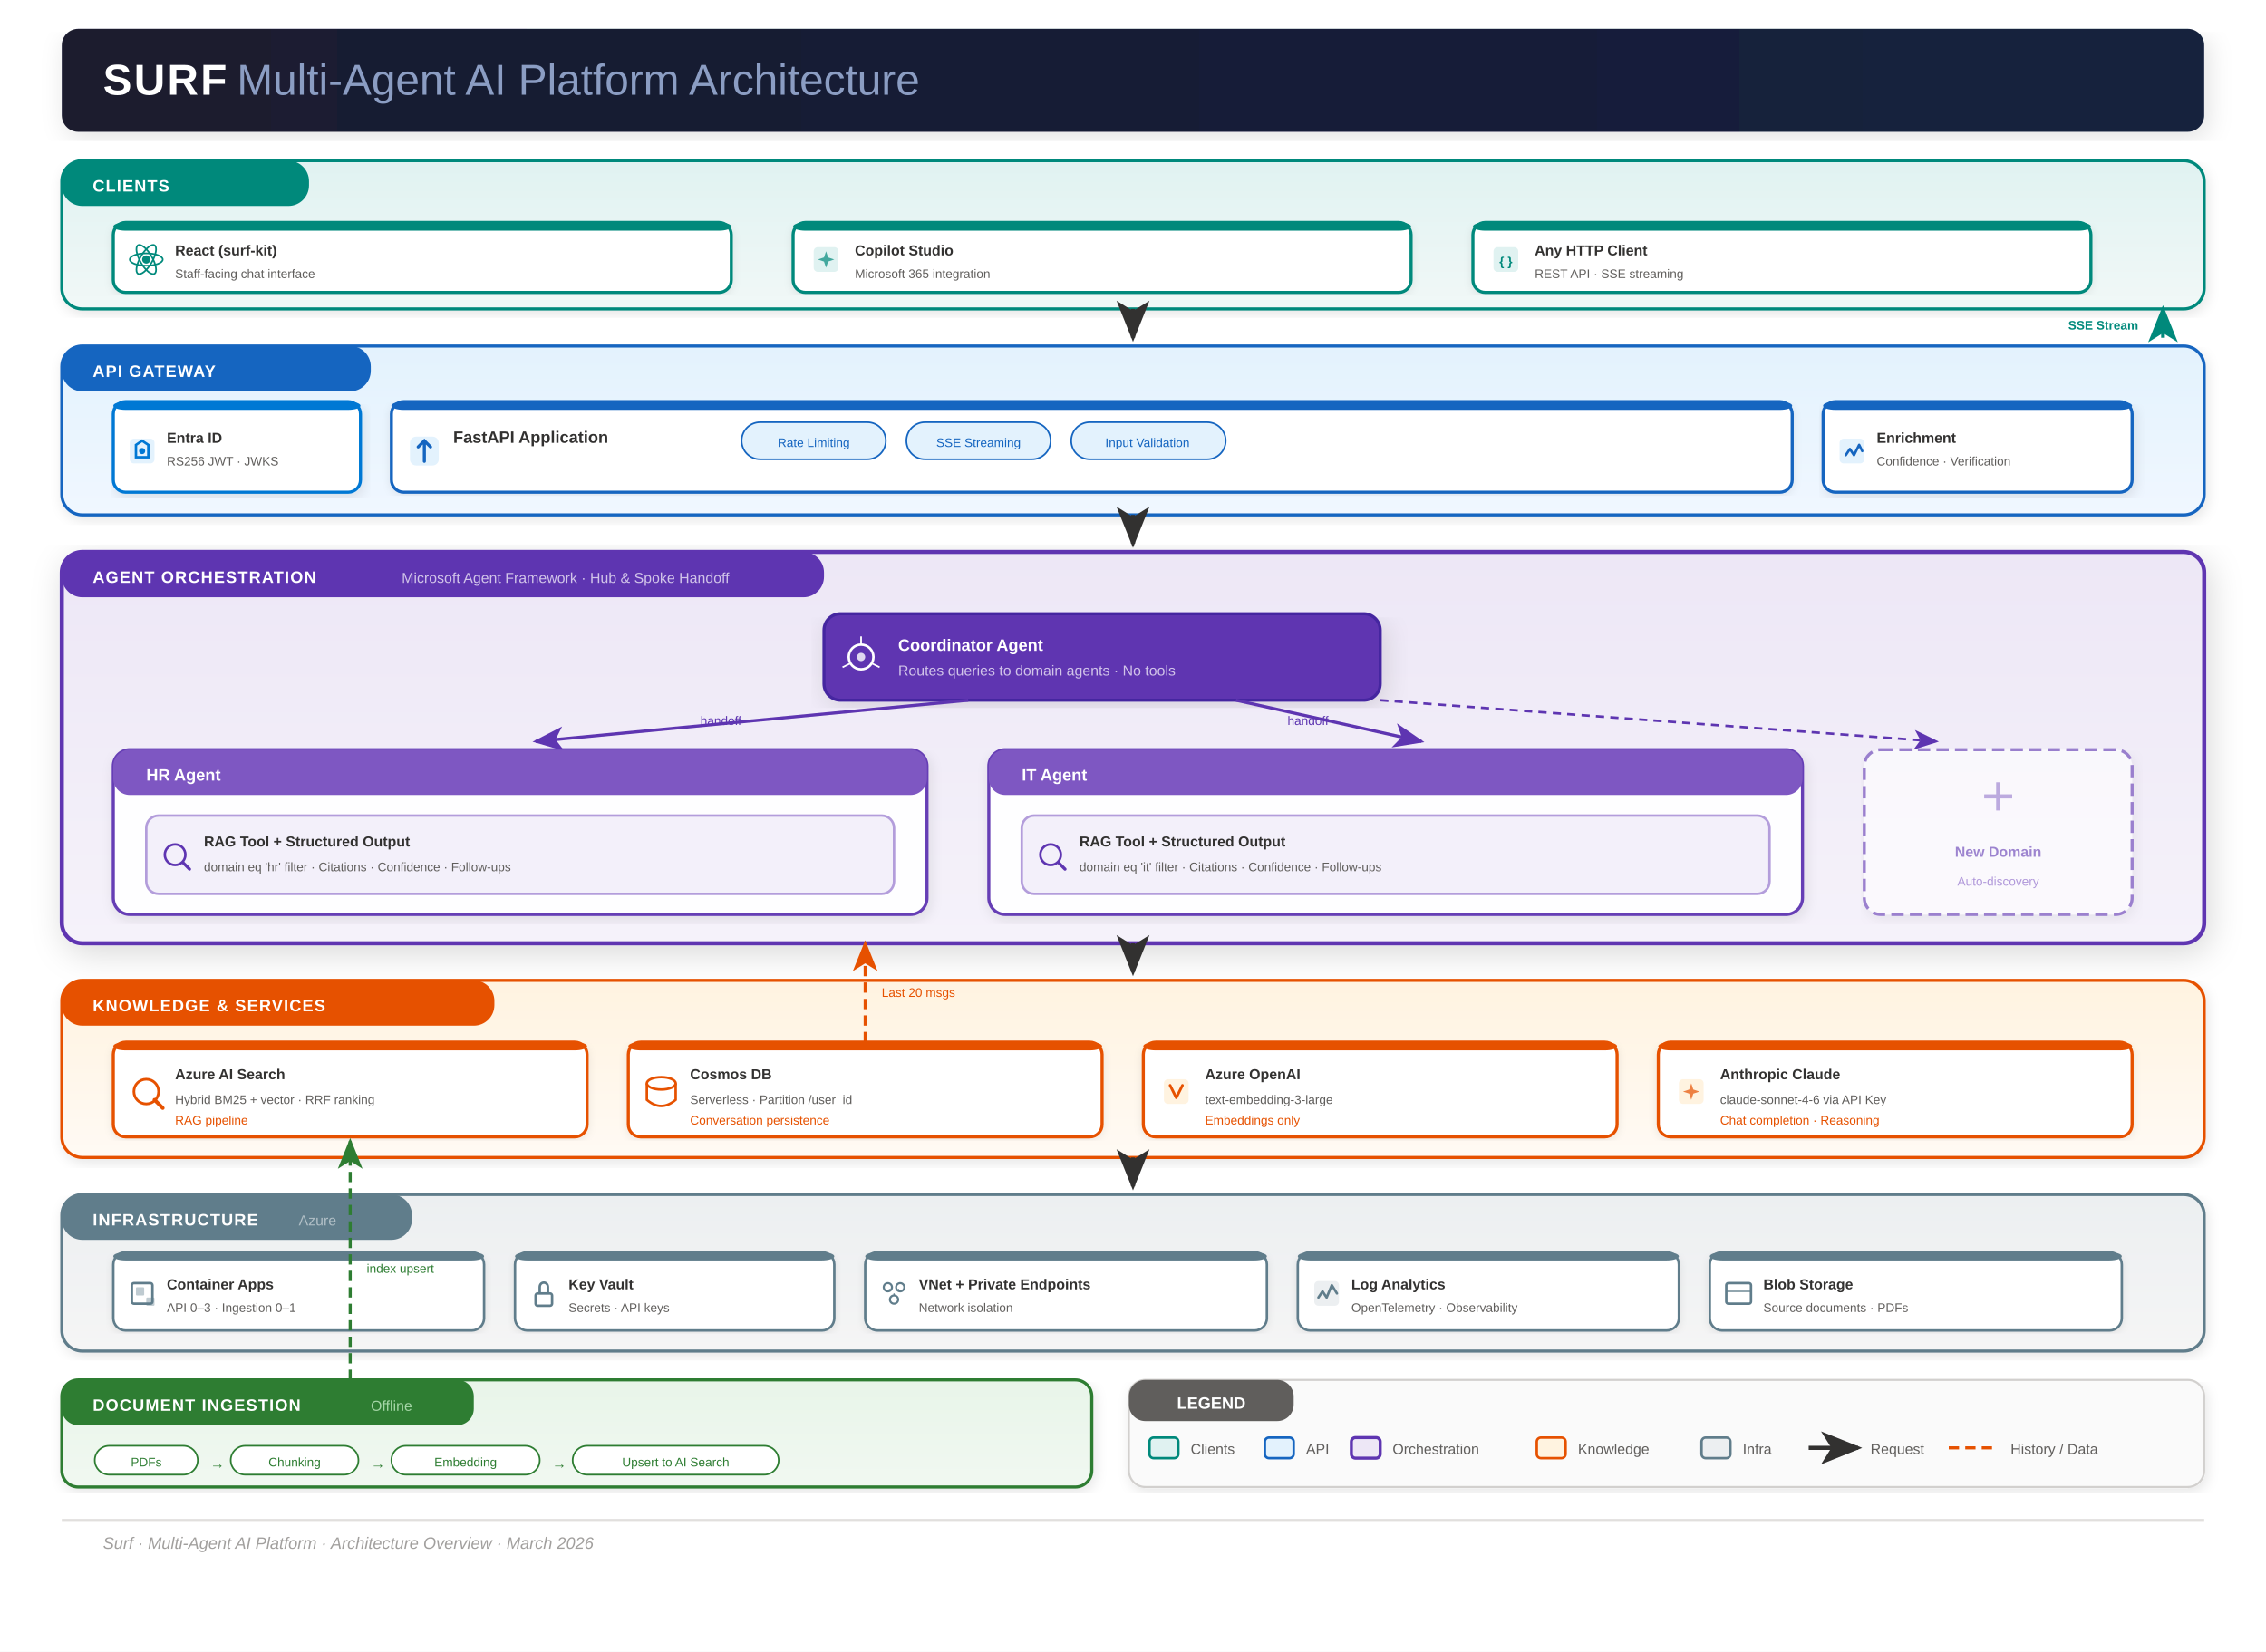
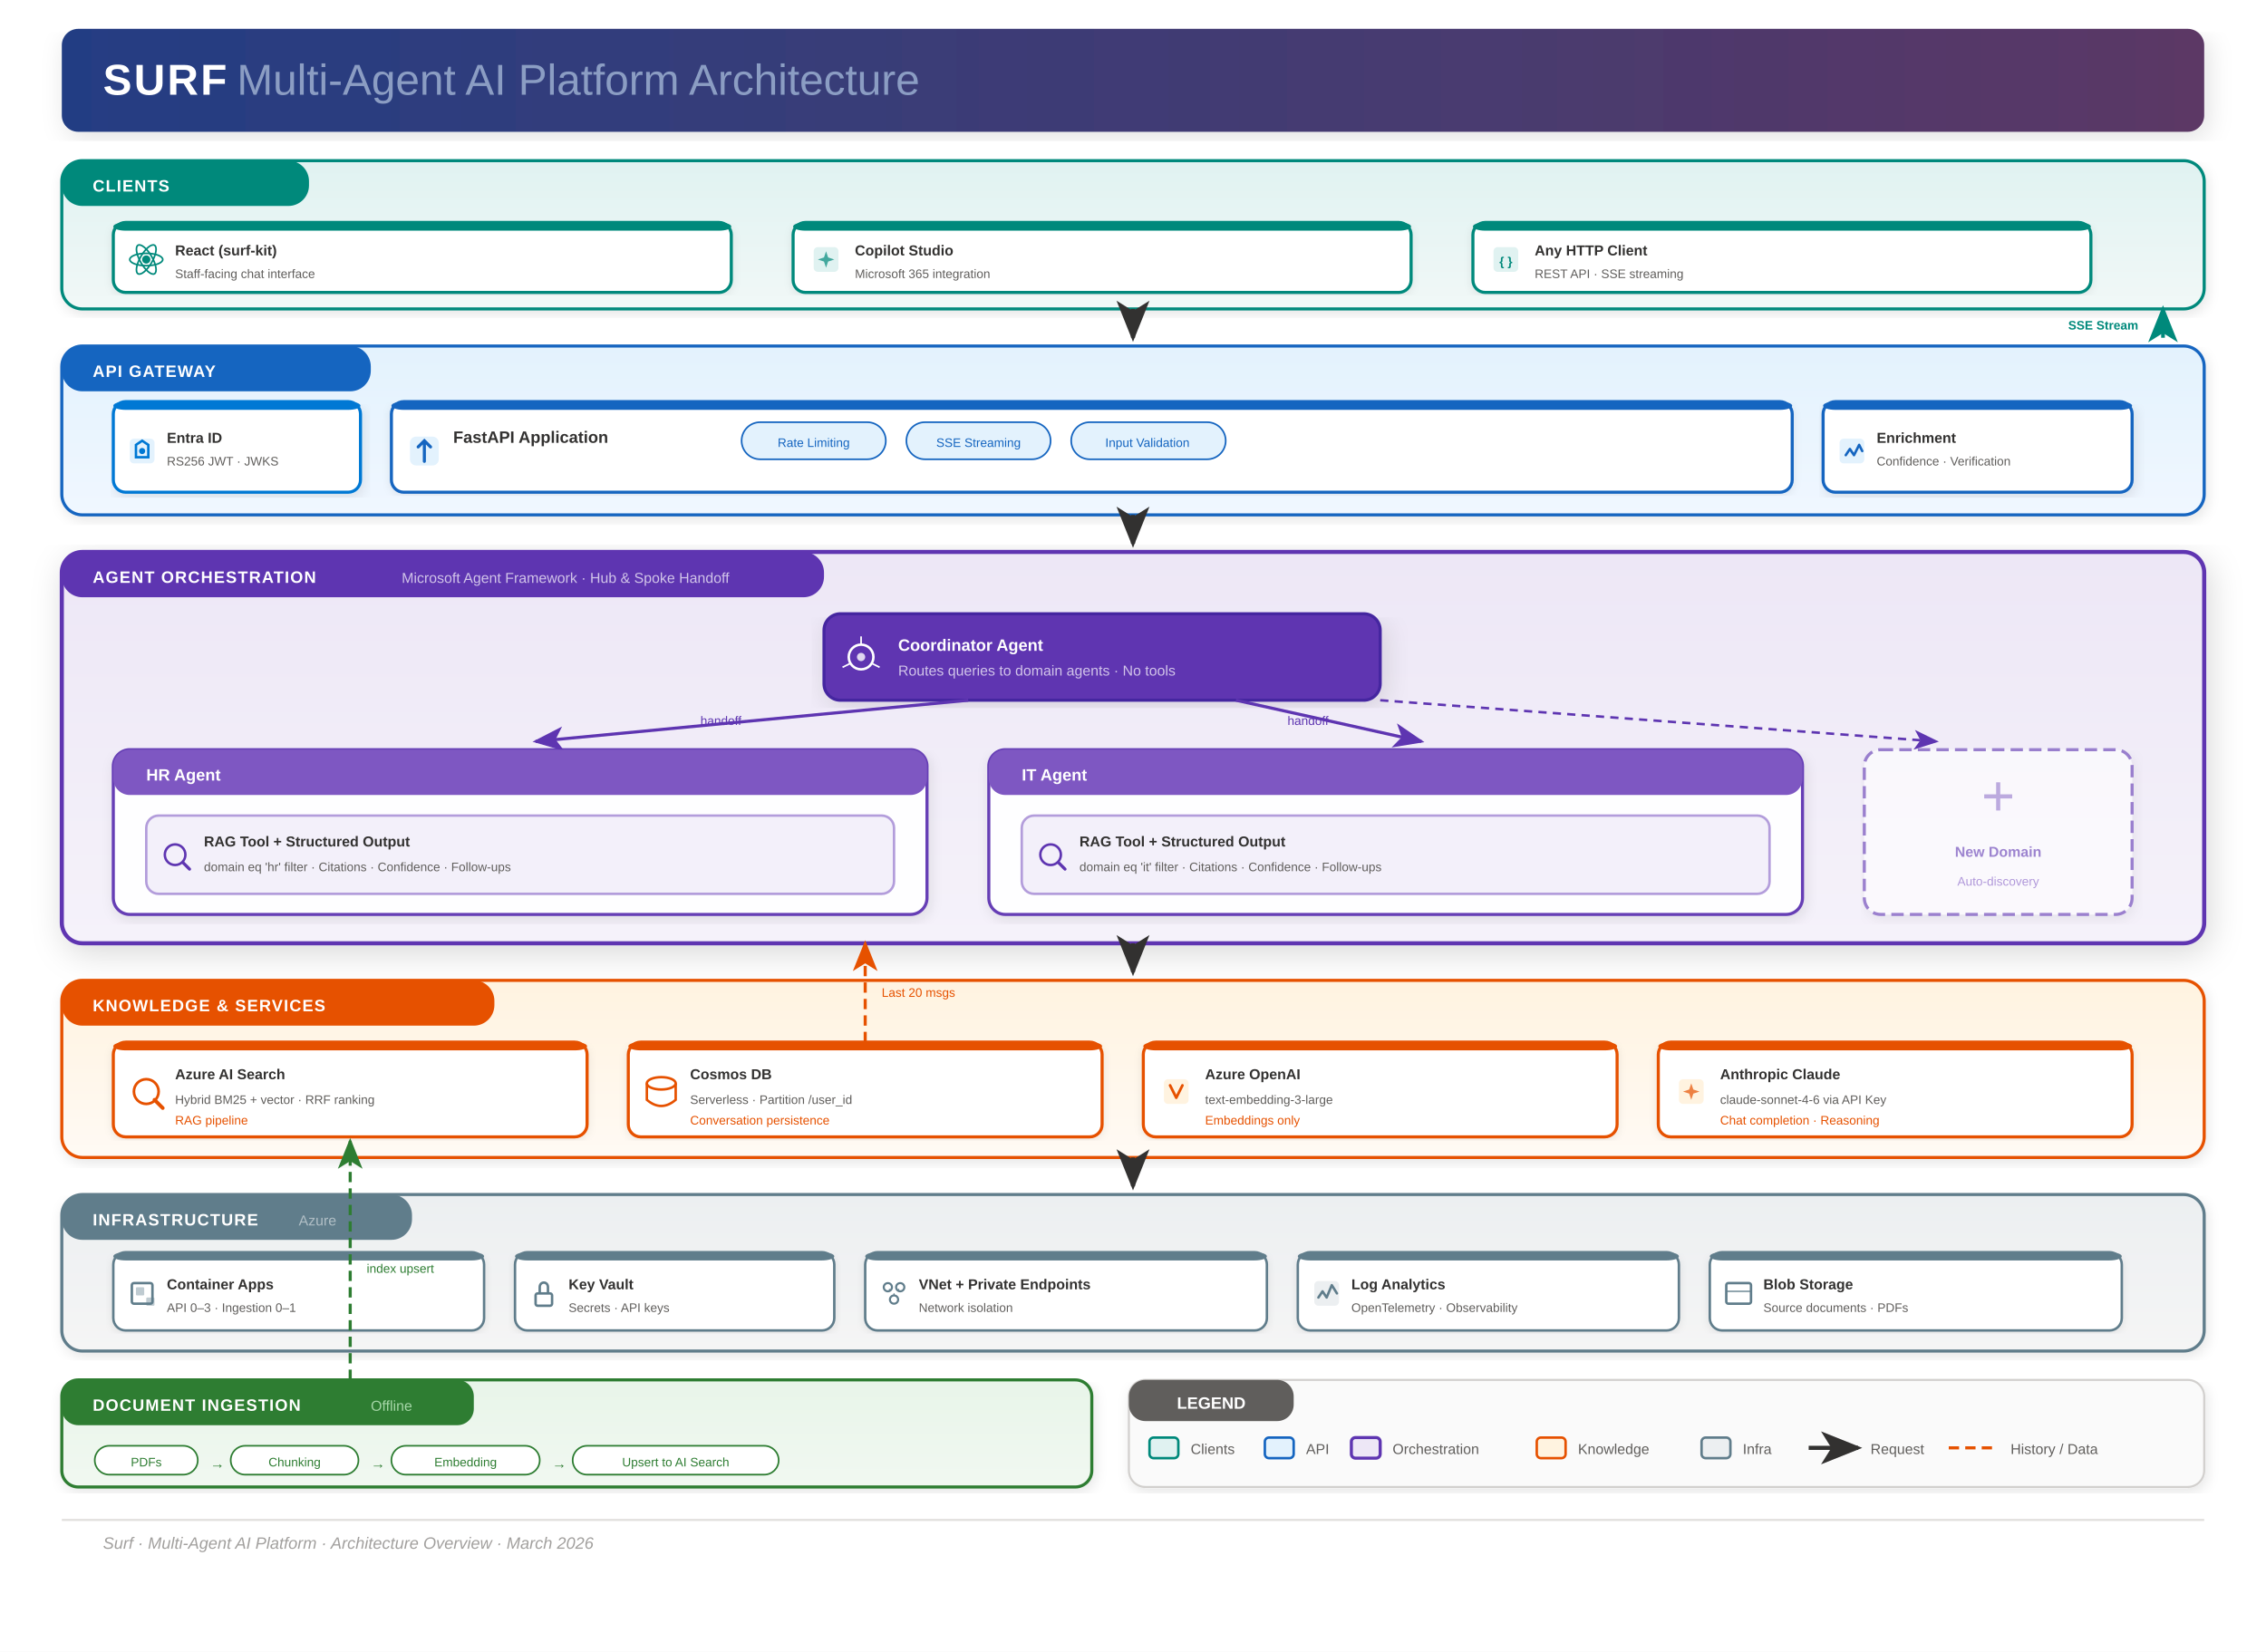
<svg xmlns="http://www.w3.org/2000/svg" viewBox="0 0 1100 802" width="1100" height="802">
  <defs>
    <filter id="shadow-sm" x="-2%" y="-2%" width="106%" height="108%">
      <feDropShadow dx="1" dy="2" stdDeviation="3" flood-opacity="0.10" />
    </filter>
    <filter id="shadow-md" x="-3%" y="-3%" width="108%" height="112%">
      <feDropShadow dx="2" dy="3" stdDeviation="6" flood-opacity="0.12" />
    </filter>
    <filter id="shadow-lg" x="-4%" y="-4%" width="110%" height="115%">
      <feDropShadow dx="2" dy="4" stdDeviation="8" flood-opacity="0.15" />
    </filter>
    <filter id="shadow-inset" x="-2%" y="-2%" width="104%" height="106%">
      <feDropShadow dx="0" dy="1" stdDeviation="2" flood-opacity="0.08" />
    </filter>
    <linearGradient id="grad-header" x1="0" y1="0" x2="1" y2="0">
-       <stop offset="0%" stop-color="#1a1a2e" />
-       <stop offset="100%" stop-color="#16213e" />
+       <stop offset="0%" stop-color="#243e83" />
+       <stop offset="100%" stop-color="#5b3865" />
    </linearGradient>
    <linearGradient id="grad-clients" x1="0" y1="0" x2="0" y2="1">
      <stop offset="0%" stop-color="#E0F2F1" />
      <stop offset="100%" stop-color="#F1F8F7" />
    </linearGradient>
    <linearGradient id="grad-api" x1="0" y1="0" x2="0" y2="1">
      <stop offset="0%" stop-color="#E3F2FD" />
      <stop offset="100%" stop-color="#F0F7FF" />
    </linearGradient>
    <linearGradient id="grad-orch" x1="0" y1="0" x2="0" y2="1">
      <stop offset="0%" stop-color="#EDE7F6" />
      <stop offset="100%" stop-color="#F5F2FA" />
    </linearGradient>
    <linearGradient id="grad-knowledge" x1="0" y1="0" x2="0" y2="1">
      <stop offset="0%" stop-color="#FFF3E0" />
      <stop offset="100%" stop-color="#FFFAF4" />
    </linearGradient>
    <linearGradient id="grad-infra" x1="0" y1="0" x2="0" y2="1">
      <stop offset="0%" stop-color="#ECEFF1" />
      <stop offset="100%" stop-color="#F5F5F5" />
    </linearGradient>
    <linearGradient id="grad-ingest" x1="0" y1="0" x2="0" y2="1">
      <stop offset="0%" stop-color="#E8F5E9" />
      <stop offset="100%" stop-color="#F1F8F1" />
    </linearGradient>
    <marker id="arr-dark" markerWidth="10" markerHeight="10" refX="9" refY="5" orient="auto">
      <path d="M0,1 L10,5 L0,9 L2.5,5 Z" fill="#323130" />
    </marker>
    <marker id="arr-purple" markerWidth="10" markerHeight="10" refX="9" refY="5" orient="auto">
      <path d="M0,1 L10,5 L0,9 L2.5,5 Z" fill="#5E35B1" />
    </marker>
    <marker id="arr-teal" markerWidth="10" markerHeight="10" refX="9" refY="5" orient="auto">
      <path d="M0,1 L10,5 L0,9 L2.5,5 Z" fill="#00897B" />
    </marker>
    <marker id="arr-orange" markerWidth="10" markerHeight="10" refX="9" refY="5" orient="auto">
      <path d="M0,1 L10,5 L0,9 L2.5,5 Z" fill="#E65100" />
    </marker>
    <marker id="arr-green" markerWidth="10" markerHeight="10" refX="9" refY="5" orient="auto">
      <path d="M0,1 L10,5 L0,9 L2.5,5 Z" fill="#2E7D32" />
    </marker>
  </defs>
  <rect width="1100" height="802" fill="#FFFFFF" />
  <rect x="30" y="14" width="1040" height="50" rx="8" fill="url(#grad-header)" filter="url(#shadow-md)" />
  <text x="50" y="46" font-size="21" font-weight="bold" fill="#FFFFFF" font-family="Segoe UI, Arial" letter-spacing="1">SURF</text>
  <text x="115" y="46" font-size="21" fill="#8B9DC3" font-family="Segoe UI, Arial">Multi-Agent AI Platform Architecture</text>
  <rect x="30" y="78" width="1040" height="72" rx="10" fill="url(#grad-clients)" stroke="#00897B" stroke-width="1.5" filter="url(#shadow-sm)" />
  <rect x="30" y="78" width="120" height="22" rx="10" fill="#00897B" />
  <text x="45" y="93" font-size="8" font-weight="bold" fill="#FFF" font-family="Segoe UI, Arial" letter-spacing="0.5">CLIENTS</text>
  <g transform="translate(55, 108)">
    <rect x="0" y="0" width="300" height="34" rx="6" fill="#FFF" stroke="#00897B" stroke-width="1.5" filter="url(#shadow-inset)" />
    <rect x="0" y="0" width="300" height="4" rx="6" fill="#00897B" />
    <g transform="translate(16, 18)">
      <circle cx="0" cy="0" r="2" fill="#00897B" />
      <ellipse cx="0" cy="0" rx="8" ry="3" fill="none" stroke="#00897B" stroke-width="0.8" />
      <ellipse cx="0" cy="0" rx="8" ry="3" fill="none" stroke="#00897B" stroke-width="0.8" transform="rotate(60)" />
      <ellipse cx="0" cy="0" rx="8" ry="3" fill="none" stroke="#00897B" stroke-width="0.8" transform="rotate(-60)" />
    </g>
    <text x="30" y="16" font-size="7" font-weight="bold" fill="#323130" font-family="Segoe UI, Arial">React (surf-kit)</text>
    <text x="30" y="27" font-size="6" fill="#605E5C" font-family="Segoe UI, Arial">Staff-facing chat interface</text>
  </g>
  <g transform="translate(385, 108)">
    <rect x="0" y="0" width="300" height="34" rx="6" fill="#FFF" stroke="#00897B" stroke-width="1.5" filter="url(#shadow-inset)" />
    <rect x="0" y="0" width="300" height="4" rx="6" fill="#00897B" />
    <g transform="translate(16, 18)">
      <rect x="-6" y="-6" width="12" height="12" rx="2" fill="#E0F2F1" />
      <path d="M0,-4 L1,-1 L4,0 L1,1 L0,4 L-1,1 L-4,0 L-1,-1 Z" fill="#00897B" opacity="0.7" />
    </g>
    <text x="30" y="16" font-size="7" font-weight="bold" fill="#323130" font-family="Segoe UI, Arial">Copilot Studio</text>
    <text x="30" y="27" font-size="6" fill="#605E5C" font-family="Segoe UI, Arial">Microsoft 365 integration</text>
  </g>
  <g transform="translate(715, 108)">
    <rect x="0" y="0" width="300" height="34" rx="6" fill="#FFF" stroke="#00897B" stroke-width="1.5" filter="url(#shadow-inset)" />
    <rect x="0" y="0" width="300" height="4" rx="6" fill="#00897B" />
    <g transform="translate(16, 18)">
      <rect x="-6" y="-6" width="12" height="12" rx="2" fill="#E0F2F1" />
      <text x="0" y="3" text-anchor="middle" font-size="6" font-weight="bold" fill="#00897B" font-family="Segoe UI, Arial">{ }</text>
    </g>
    <text x="30" y="16" font-size="7" font-weight="bold" fill="#323130" font-family="Segoe UI, Arial">Any HTTP Client</text>
    <text x="30" y="27" font-size="6" fill="#605E5C" font-family="Segoe UI, Arial">REST API · SSE streaming</text>
  </g>
  <path d="M 550 150 L 550 164" stroke="#323130" stroke-width="2" marker-end="url(#arr-dark)" />
  <path d="M 1050 164 L 1050 150" stroke="#00897B" stroke-width="1.8" stroke-dasharray="5 3" marker-end="url(#arr-teal)" />
  <text x="1038" y="160" font-size="6" font-weight="bold" fill="#00897B" font-family="Segoe UI, Arial" text-anchor="end">SSE Stream</text>
  <rect x="30" y="168" width="1040" height="82" rx="10" fill="url(#grad-api)" stroke="#1565C0" stroke-width="1.5" filter="url(#shadow-sm)" />
  <rect x="30" y="168" width="150" height="22" rx="10" fill="#1565C0" />
  <text x="45" y="183" font-size="8" font-weight="bold" fill="#FFF" font-family="Segoe UI, Arial" letter-spacing="0.5">API GATEWAY</text>
  <g transform="translate(55, 195)">
    <rect x="0" y="0" width="120" height="44" rx="6" fill="#FFF" stroke="#0078D4" stroke-width="1.5" filter="url(#shadow-sm)" />
    <rect x="0" y="0" width="120" height="4" rx="6" fill="#0078D4" />
    <g transform="translate(14, 24)">
      <rect x="-6" y="-6" width="12" height="12" rx="2" fill="#E3F2FD" />
      <path d="M-3,-3 L0,-5 L3,-3 L3,3 L-3,3 Z" fill="none" stroke="#0078D4" stroke-width="1.2" />
      <circle cx="0" cy="0" r="1.5" fill="#0078D4" />
    </g>
    <text x="26" y="20" font-size="7" font-weight="bold" fill="#323130" font-family="Segoe UI, Arial">Entra ID</text>
    <text x="26" y="31" font-size="6" fill="#605E5C" font-family="Segoe UI, Arial">RS256 JWT · JWKS</text>
  </g>
  <g transform="translate(190, 195)">
    <rect x="0" y="0" width="680" height="44" rx="6" fill="#FFF" stroke="#1565C0" stroke-width="1.5" filter="url(#shadow-inset)" />
    <rect x="0" y="0" width="680" height="4" rx="6" fill="#1565C0" />
    <g transform="translate(16, 24)">
      <rect x="-7" y="-7" width="14" height="14" rx="3" fill="#E3F2FD" />
      <path d="M-3,-2 L0,-5 L3,-2 M0,-5 L0,5" stroke="#1565C0" stroke-width="1.5" fill="none" stroke-linecap="round" />
    </g>
    <text x="30" y="20" font-size="8" font-weight="bold" fill="#323130" font-family="Segoe UI, Arial">FastAPI Application</text>
    <g transform="translate(170, 10)">
      <rect x="0" y="0" width="70" height="18" rx="9" fill="#E3F2FD" stroke="#1565C0" stroke-width="0.8" />
      <text x="35" y="12" text-anchor="middle" font-size="6" fill="#1565C0" font-family="Segoe UI, Arial">Rate Limiting</text>
    </g>
    <g transform="translate(250, 10)">
      <rect x="0" y="0" width="70" height="18" rx="9" fill="#E3F2FD" stroke="#1565C0" stroke-width="0.8" />
      <text x="35" y="12" text-anchor="middle" font-size="6" fill="#1565C0" font-family="Segoe UI, Arial">SSE Streaming</text>
    </g>
    <g transform="translate(330, 10)">
      <rect x="0" y="0" width="75" height="18" rx="9" fill="#E3F2FD" stroke="#1565C0" stroke-width="0.8" />
      <text x="37" y="12" text-anchor="middle" font-size="6" fill="#1565C0" font-family="Segoe UI, Arial">Input Validation</text>
    </g>
  </g>
  <g transform="translate(885, 195)">
    <rect x="0" y="0" width="150" height="44" rx="6" fill="#FFF" stroke="#1565C0" stroke-width="1.5" filter="url(#shadow-sm)" />
    <rect x="0" y="0" width="150" height="4" rx="6" fill="#1565C0" />
    <g transform="translate(14, 24)">
      <rect x="-6" y="-6" width="12" height="12" rx="2" fill="#E3F2FD" />
      <path d="M-3,2 L-1,-1 L1,2 L3.5,-3 L5,0" stroke="#1565C0" fill="none" stroke-width="1.2" stroke-linecap="round" stroke-linejoin="round" />
    </g>
    <text x="26" y="20" font-size="7" font-weight="bold" fill="#323130" font-family="Segoe UI, Arial">Enrichment</text>
    <text x="26" y="31" font-size="6" fill="#605E5C" font-family="Segoe UI, Arial">Confidence · Verification</text>
  </g>
  <path d="M 550 250 L 550 264" stroke="#323130" stroke-width="2" marker-end="url(#arr-dark)" />
  <rect x="30" y="268" width="1040" height="190" rx="10" fill="url(#grad-orch)" stroke="#5E35B1" stroke-width="2" filter="url(#shadow-lg)" />
  <rect x="30" y="268" width="370" height="22" rx="10" fill="#5E35B1" />
  <text x="45" y="283" font-size="8" font-weight="bold" fill="#FFF" font-family="Segoe UI, Arial" letter-spacing="0.5">AGENT ORCHESTRATION</text>
  <text x="195" y="283" font-size="7" fill="#D1C4E9" font-family="Segoe UI, Arial">Microsoft Agent Framework · Hub &amp; Spoke Handoff</text>
  <g transform="translate(400, 298)">
    <rect x="0" y="0" width="270" height="42" rx="8" fill="#5E35B1" stroke="#4527A0" stroke-width="1.5" filter="url(#shadow-md)" />
    <g transform="translate(18, 21)">
      <circle cx="0" cy="0" r="6" fill="none" stroke="#FFF" stroke-width="1.2" />
      <circle cx="0" cy="0" r="2" fill="#FFF" opacity="0.8" />
      <line x1="0" y1="-6" x2="0" y2="-10" stroke="#FFF" stroke-width="0.8" />
      <line x1="5" y1="3" x2="9" y2="5" stroke="#FFF" stroke-width="0.8" />
      <line x1="-5" y1="3" x2="-9" y2="5" stroke="#FFF" stroke-width="0.8" />
    </g>
    <text x="36" y="18" font-size="8" font-weight="bold" fill="#FFF" font-family="Segoe UI, Arial">Coordinator Agent</text>
    <text x="36" y="30" font-size="7" fill="#D1C4E9" font-family="Segoe UI, Arial">Routes queries to domain agents · No tools</text>
  </g>
  <path d="M 470 340 L 260 360" stroke="#5E35B1" stroke-width="1.5" marker-end="url(#arr-purple)" />
  <path d="M 600 340 L 690 360" stroke="#5E35B1" stroke-width="1.5" marker-end="url(#arr-purple)" />
  <path d="M 670 340 L 940 360" stroke="#5E35B1" stroke-width="1.2" stroke-dasharray="4 3" marker-end="url(#arr-purple)" />
  <text x="340" y="352" font-size="6" fill="#5E35B1" font-family="Segoe UI, Arial">handoff</text>
  <text x="625" y="352" font-size="6" fill="#5E35B1" font-family="Segoe UI, Arial">handoff</text>
  <g transform="translate(55, 364)">
    <rect x="0" y="0" width="395" height="80" rx="8" fill="#FFF" stroke="#5E35B1" stroke-width="1.5" filter="url(#shadow-sm)" opacity="0.95" />
    <rect x="0" y="0" width="395" height="22" rx="8" fill="#7E57C2" />
    <text x="16" y="15" font-size="8" font-weight="bold" fill="#FFF" font-family="Segoe UI, Arial">HR Agent</text>
    <g transform="translate(16, 32)">
      <rect x="0" y="0" width="363" height="38" rx="6" fill="#F3F0FA" stroke="#B39DDB" stroke-width="1.2" />
      <g transform="translate(14, 19)">
        <circle cx="0" cy="0" r="5" fill="none" stroke="#5E35B1" stroke-width="1.2" />
        <line x1="4" y1="4" x2="7" y2="7" stroke="#5E35B1" stroke-width="1.5" stroke-linecap="round" />
      </g>
      <text x="28" y="15" font-size="7" font-weight="bold" fill="#323130" font-family="Segoe UI, Arial">RAG Tool + Structured Output</text>
      <text x="28" y="27" font-size="6" fill="#605E5C" font-family="Segoe UI, Arial">domain eq 'hr' filter · Citations · Confidence · Follow-ups</text>
    </g>
  </g>
  <g transform="translate(480, 364)">
    <rect x="0" y="0" width="395" height="80" rx="8" fill="#FFF" stroke="#5E35B1" stroke-width="1.5" filter="url(#shadow-sm)" opacity="0.95" />
    <rect x="0" y="0" width="395" height="22" rx="8" fill="#7E57C2" />
    <text x="16" y="15" font-size="8" font-weight="bold" fill="#FFF" font-family="Segoe UI, Arial">IT Agent</text>
    <g transform="translate(16, 32)">
      <rect x="0" y="0" width="363" height="38" rx="6" fill="#F3F0FA" stroke="#B39DDB" stroke-width="1.2" />
      <g transform="translate(14, 19)">
        <circle cx="0" cy="0" r="5" fill="none" stroke="#5E35B1" stroke-width="1.2" />
        <line x1="4" y1="4" x2="7" y2="7" stroke="#5E35B1" stroke-width="1.5" stroke-linecap="round" />
      </g>
      <text x="28" y="15" font-size="7" font-weight="bold" fill="#323130" font-family="Segoe UI, Arial">RAG Tool + Structured Output</text>
      <text x="28" y="27" font-size="6" fill="#605E5C" font-family="Segoe UI, Arial">domain eq 'it' filter · Citations · Confidence · Follow-ups</text>
    </g>
  </g>
  <g transform="translate(905, 364)">
    <rect x="0" y="0" width="130" height="80" rx="8" fill="#FFF" stroke="#5E35B1" stroke-width="1.5" stroke-dasharray="6 3" filter="url(#shadow-sm)" opacity="0.6" />
    <text x="65" y="32" text-anchor="middle" font-size="28" fill="#5E35B1" font-family="Segoe UI, Arial" opacity="0.4">+</text>
    <text x="65" y="52" text-anchor="middle" font-size="7" font-weight="bold" fill="#5E35B1" font-family="Segoe UI, Arial" opacity="0.6">New Domain</text>
    <text x="65" y="66" text-anchor="middle" font-size="6" fill="#7E57C2" font-family="Segoe UI, Arial" opacity="0.6">Auto-discovery</text>
  </g>
  <path d="M 550 458 L 550 472" stroke="#323130" stroke-width="2" marker-end="url(#arr-dark)" />
  <rect x="30" y="476" width="1040" height="86" rx="10" fill="url(#grad-knowledge)" stroke="#E65100" stroke-width="1.5" filter="url(#shadow-sm)" />
  <rect x="30" y="476" width="210" height="22" rx="10" fill="#E65100" />
  <text x="45" y="491" font-size="8" font-weight="bold" fill="#FFF" font-family="Segoe UI, Arial" letter-spacing="0.5">KNOWLEDGE &amp; SERVICES</text>
  <g transform="translate(55, 506)">
    <rect x="0" y="0" width="230" height="46" rx="6" fill="#FFF" stroke="#E65100" stroke-width="1.5" filter="url(#shadow-inset)" />
    <rect x="0" y="0" width="230" height="4" rx="6" fill="#E65100" />
    <g transform="translate(16, 24)">
      <circle cx="0" cy="0" r="6" fill="none" stroke="#E65100" stroke-width="1.3" />
      <line x1="4" y1="4" x2="8" y2="8" stroke="#E65100" stroke-width="1.8" stroke-linecap="round" />
    </g>
    <text x="30" y="18" font-size="7" font-weight="bold" fill="#323130" font-family="Segoe UI, Arial">Azure AI Search</text>
    <text x="30" y="30" font-size="6" fill="#605E5C" font-family="Segoe UI, Arial">Hybrid BM25 + vector · RRF ranking</text>
    <text x="30" y="40" font-size="6" fill="#E65100" font-family="Segoe UI, Arial">RAG pipeline</text>
  </g>
  <g transform="translate(305, 506)">
    <rect x="0" y="0" width="230" height="46" rx="6" fill="#FFF" stroke="#E65100" stroke-width="1.5" filter="url(#shadow-inset)" />
    <rect x="0" y="0" width="230" height="4" rx="6" fill="#E65100" />
    <g transform="translate(16, 24)">
      <ellipse cx="0" cy="-4" rx="7" ry="3" fill="none" stroke="#E65100" stroke-width="1.2" />
      <path d="M-7,-4 L-7,4 Q0,10 7,4 L7,-4" fill="none" stroke="#E65100" stroke-width="1.2" />
    </g>
    <text x="30" y="18" font-size="7" font-weight="bold" fill="#323130" font-family="Segoe UI, Arial">Cosmos DB</text>
    <text x="30" y="30" font-size="6" fill="#605E5C" font-family="Segoe UI, Arial">Serverless · Partition /user_id</text>
    <text x="30" y="40" font-size="6" fill="#E65100" font-family="Segoe UI, Arial">Conversation persistence</text>
  </g>
  <path d="M 420 506 L 420 458" stroke="#E65100" stroke-width="1.5" stroke-dasharray="5 3" marker-end="url(#arr-orange)" />
  <text x="428" y="484" font-size="6" fill="#E65100" font-family="Segoe UI, Arial">Last 20 msgs</text>
  <g transform="translate(555, 506)">
    <rect x="0" y="0" width="230" height="46" rx="6" fill="#FFF" stroke="#E65100" stroke-width="1.5" filter="url(#shadow-inset)" />
    <rect x="0" y="0" width="230" height="4" rx="6" fill="#E65100" />
    <g transform="translate(16, 24)">
      <rect x="-6" y="-6" width="12" height="12" rx="2" fill="#FFF3E0" />
      <path d="M-3,-3 L0,3 L3,-3" fill="none" stroke="#E65100" stroke-width="1.3" stroke-linecap="round" stroke-linejoin="round" />
    </g>
    <text x="30" y="18" font-size="7" font-weight="bold" fill="#323130" font-family="Segoe UI, Arial">Azure OpenAI</text>
    <text x="30" y="30" font-size="6" fill="#605E5C" font-family="Segoe UI, Arial">text-embedding-3-large</text>
    <text x="30" y="40" font-size="6" fill="#E65100" font-family="Segoe UI, Arial">Embeddings only</text>
  </g>
  <g transform="translate(805, 506)">
    <rect x="0" y="0" width="230" height="46" rx="6" fill="#FFF" stroke="#E65100" stroke-width="1.5" filter="url(#shadow-inset)" />
    <rect x="0" y="0" width="230" height="4" rx="6" fill="#E65100" />
    <g transform="translate(16, 24)">
      <rect x="-6" y="-6" width="12" height="12" rx="2" fill="#FFF3E0" />
      <path d="M0,-4 L1,-1 L4,0 L1,1 L0,4 L-1,1 L-4,0 L-1,-1 Z" fill="#E65100" opacity="0.7" />
    </g>
    <text x="30" y="18" font-size="7" font-weight="bold" fill="#323130" font-family="Segoe UI, Arial">Anthropic Claude</text>
    <text x="30" y="30" font-size="6" fill="#605E5C" font-family="Segoe UI, Arial">claude-sonnet-4-6 via API Key</text>
    <text x="30" y="40" font-size="6" fill="#E65100" font-family="Segoe UI, Arial">Chat completion · Reasoning</text>
  </g>
  <path d="M 550 562 L 550 576" stroke="#323130" stroke-width="2" marker-end="url(#arr-dark)" />
  <rect x="30" y="580" width="1040" height="76" rx="10" fill="url(#grad-infra)" stroke="#607D8B" stroke-width="1.5" filter="url(#shadow-sm)" />
  <rect x="30" y="580" width="170" height="22" rx="10" fill="#607D8B" />
  <text x="45" y="595" font-size="8" font-weight="bold" fill="#FFF" font-family="Segoe UI, Arial" letter-spacing="0.5">INFRASTRUCTURE</text>
  <text x="145" y="595" font-size="7" fill="#B0BEC5" font-family="Segoe UI, Arial">Azure</text>
  <g transform="translate(55, 608)">
    <rect x="0" y="0" width="180" height="38" rx="6" fill="#FFF" stroke="#607D8B" stroke-width="1.2" filter="url(#shadow-inset)" />
    <rect x="0" y="0" width="180" height="4" rx="6" fill="#607D8B" />
    <g transform="translate(14, 20)">
      <rect x="-5" y="-5" width="10" height="10" rx="1" fill="none" stroke="#607D8B" stroke-width="1.2" />
      <rect x="-3" y="-3" width="4" height="4" rx="0.5" fill="#607D8B" opacity="0.4" />
      <rect x="2" y="2" width="4" height="4" rx="0.5" fill="#607D8B" opacity="0.4" />
    </g>
    <text x="26" y="18" font-size="7" font-weight="bold" fill="#323130" font-family="Segoe UI, Arial">Container Apps</text>
    <text x="26" y="29" font-size="6" fill="#605E5C" font-family="Segoe UI, Arial">API 0–3 · Ingestion 0–1</text>
  </g>
  <g transform="translate(250, 608)">
    <rect x="0" y="0" width="155" height="38" rx="6" fill="#FFF" stroke="#607D8B" stroke-width="1.2" filter="url(#shadow-inset)" />
    <rect x="0" y="0" width="155" height="4" rx="6" fill="#607D8B" />
    <g transform="translate(14, 20)">
      <rect x="-4" y="0" width="8" height="6" rx="1" fill="none" stroke="#607D8B" stroke-width="1.2" />
      <path d="M-2,0 L-2,-3 C-2,-6 2,-6 2,-3 L2,0" fill="none" stroke="#607D8B" stroke-width="1.2" />
    </g>
    <text x="26" y="18" font-size="7" font-weight="bold" fill="#323130" font-family="Segoe UI, Arial">Key Vault</text>
    <text x="26" y="29" font-size="6" fill="#605E5C" font-family="Segoe UI, Arial">Secrets · API keys</text>
  </g>
  <g transform="translate(420, 608)">
    <rect x="0" y="0" width="195" height="38" rx="6" fill="#FFF" stroke="#607D8B" stroke-width="1.2" filter="url(#shadow-inset)" />
    <rect x="0" y="0" width="195" height="4" rx="6" fill="#607D8B" />
    <g transform="translate(14, 20)">
      <circle cx="-3" cy="-3" r="2" fill="none" stroke="#607D8B" stroke-width="1" />
      <circle cx="3" cy="-3" r="2" fill="none" stroke="#607D8B" stroke-width="1" />
      <circle cx="0" cy="3" r="2" fill="none" stroke="#607D8B" stroke-width="1" />
      <line x1="-1.5" y1="-1.5" x2="-2.5" y2="-2" stroke="#607D8B" stroke-width="0.6" />
      <line x1="1.5" y1="-1.5" x2="2.5" y2="-2" stroke="#607D8B" stroke-width="0.6" />
      <line x1="0" y1="1" x2="0" y2="0" stroke="#607D8B" stroke-width="0.6" />
    </g>
    <text x="26" y="18" font-size="7" font-weight="bold" fill="#323130" font-family="Segoe UI, Arial">VNet + Private Endpoints</text>
    <text x="26" y="29" font-size="6" fill="#605E5C" font-family="Segoe UI, Arial">Network isolation</text>
  </g>
  <g transform="translate(630, 608)">
    <rect x="0" y="0" width="185" height="38" rx="6" fill="#FFF" stroke="#607D8B" stroke-width="1.2" filter="url(#shadow-inset)" />
    <rect x="0" y="0" width="185" height="4" rx="6" fill="#607D8B" />
    <g transform="translate(14, 20)">
      <rect x="-6" y="-6" width="12" height="12" rx="2" fill="#ECEFF1" />
      <path d="M-4,2 L-2,-1 L0,2 L2.5,-4 L5,0" stroke="#607D8B" fill="none" stroke-width="1.2" stroke-linecap="round" stroke-linejoin="round" />
    </g>
    <text x="26" y="18" font-size="7" font-weight="bold" fill="#323130" font-family="Segoe UI, Arial">Log Analytics</text>
    <text x="26" y="29" font-size="6" fill="#605E5C" font-family="Segoe UI, Arial">OpenTelemetry · Observability</text>
  </g>
  <g transform="translate(830, 608)">
    <rect x="0" y="0" width="200" height="38" rx="6" fill="#FFF" stroke="#607D8B" stroke-width="1.2" filter="url(#shadow-inset)" />
    <rect x="0" y="0" width="200" height="4" rx="6" fill="#607D8B" />
    <g transform="translate(14, 20)">
      <rect x="-6" y="-5" width="12" height="10" rx="1" fill="none" stroke="#607D8B" stroke-width="1.2" />
      <line x1="-6" y1="-1" x2="6" y2="-1" stroke="#607D8B" stroke-width="0.6" />
    </g>
    <text x="26" y="18" font-size="7" font-weight="bold" fill="#323130" font-family="Segoe UI, Arial">Blob Storage</text>
    <text x="26" y="29" font-size="6" fill="#605E5C" font-family="Segoe UI, Arial">Source documents · PDFs</text>
  </g>
  <g transform="translate(30, 670)">
    <rect x="0" y="0" width="500" height="52" rx="8" fill="url(#grad-ingest)" stroke="#2E7D32" stroke-width="1.5" filter="url(#shadow-sm)" />
    <rect x="0" y="0" width="200" height="22" rx="8" fill="#2E7D32" />
    <text x="15" y="15" font-size="8" font-weight="bold" fill="#FFF" font-family="Segoe UI, Arial" letter-spacing="0.5">DOCUMENT INGESTION</text>
    <text x="150" y="15" font-size="7" fill="#A5D6A7" font-family="Segoe UI, Arial">Offline</text>
    <g transform="translate(16, 32)">
      <rect x="0" y="0" width="50" height="14" rx="7" fill="#FFF" stroke="#2E7D32" stroke-width="0.8" />
      <text x="25" y="10" text-anchor="middle" font-size="6" fill="#2E7D32" font-family="Segoe UI, Arial">PDFs</text>
    </g>
    <text x="72" y="43" font-size="7" fill="#2E7D32" font-family="Segoe UI, Arial">→</text>
    <g transform="translate(82, 32)">
      <rect x="0" y="0" width="62" height="14" rx="7" fill="#FFF" stroke="#2E7D32" stroke-width="0.8" />
      <text x="31" y="10" text-anchor="middle" font-size="6" fill="#2E7D32" font-family="Segoe UI, Arial">Chunking</text>
    </g>
    <text x="150" y="43" font-size="7" fill="#2E7D32" font-family="Segoe UI, Arial">→</text>
    <g transform="translate(160, 32)">
      <rect x="0" y="0" width="72" height="14" rx="7" fill="#FFF" stroke="#2E7D32" stroke-width="0.8" />
      <text x="36" y="10" text-anchor="middle" font-size="6" fill="#2E7D32" font-family="Segoe UI, Arial">Embedding</text>
    </g>
    <text x="238" y="43" font-size="7" fill="#2E7D32" font-family="Segoe UI, Arial">→</text>
    <g transform="translate(248, 32)">
      <rect x="0" y="0" width="100" height="14" rx="7" fill="#FFF" stroke="#2E7D32" stroke-width="0.8" />
      <text x="50" y="10" text-anchor="middle" font-size="6" fill="#2E7D32" font-family="Segoe UI, Arial">Upsert to AI Search</text>
    </g>
  </g>
  <path d="M 170 670 L 170 554" stroke="#2E7D32" stroke-width="1.5" stroke-dasharray="5 3" marker-end="url(#arr-green)" />
  <text x="178" y="618" font-size="6" fill="#2E7D32" font-family="Segoe UI, Arial">index upsert</text>
  <rect x="548" y="670" width="522" height="52" rx="8" fill="#FAFAFA" stroke="#D2D0CE" stroke-width="1" filter="url(#shadow-sm)" />
  <rect x="548" y="670" width="80" height="20" rx="8" fill="#605E5C" />
  <text x="588" y="684" text-anchor="middle" font-size="8" font-weight="bold" fill="#FFF" font-family="Segoe UI, Arial">LEGEND</text>
  <g transform="translate(558, 698)">
    <rect x="0" y="0" width="14" height="10" rx="2" fill="#E0F2F1" stroke="#00897B" stroke-width="1.2" />
    <text x="20" y="8" font-size="7" fill="#605E5C" font-family="Segoe UI, Arial">Clients</text>
    <rect x="56" y="0" width="14" height="10" rx="2" fill="#E3F2FD" stroke="#1565C0" stroke-width="1.2" />
    <text x="76" y="8" font-size="7" fill="#605E5C" font-family="Segoe UI, Arial">API</text>
    <rect x="98" y="0" width="14" height="10" rx="2" fill="#EDE7F6" stroke="#5E35B1" stroke-width="1.5" />
    <text x="118" y="8" font-size="7" fill="#605E5C" font-family="Segoe UI, Arial">Orchestration</text>
    <rect x="188" y="0" width="14" height="10" rx="2" fill="#FFF3E0" stroke="#E65100" stroke-width="1.2" />
    <text x="208" y="8" font-size="7" fill="#605E5C" font-family="Segoe UI, Arial">Knowledge</text>
    <rect x="268" y="0" width="14" height="10" rx="2" fill="#ECEFF1" stroke="#607D8B" stroke-width="1.2" />
    <text x="288" y="8" font-size="7" fill="#605E5C" font-family="Segoe UI, Arial">Infra</text>
    <line x1="320" y1="5" x2="344" y2="5" stroke="#323130" stroke-width="2" marker-end="url(#arr-dark)" />
    <text x="350" y="8" font-size="7" fill="#605E5C" font-family="Segoe UI, Arial">Request</text>
    <line x1="388" y1="5" x2="412" y2="5" stroke="#E65100" stroke-width="1.5" stroke-dasharray="5 3" />
    <text x="418" y="8" font-size="7" fill="#605E5C" font-family="Segoe UI, Arial">History / Data</text>
  </g>
  <line x1="30" y1="738" x2="1070" y2="738" stroke="#E1DFDD" stroke-width="1" />
  <text x="50" y="752" font-size="8" fill="#A19F9D" font-style="italic" font-family="Segoe UI, Arial">Surf · Multi-Agent AI Platform · Architecture Overview · March 2026</text>
</svg>
